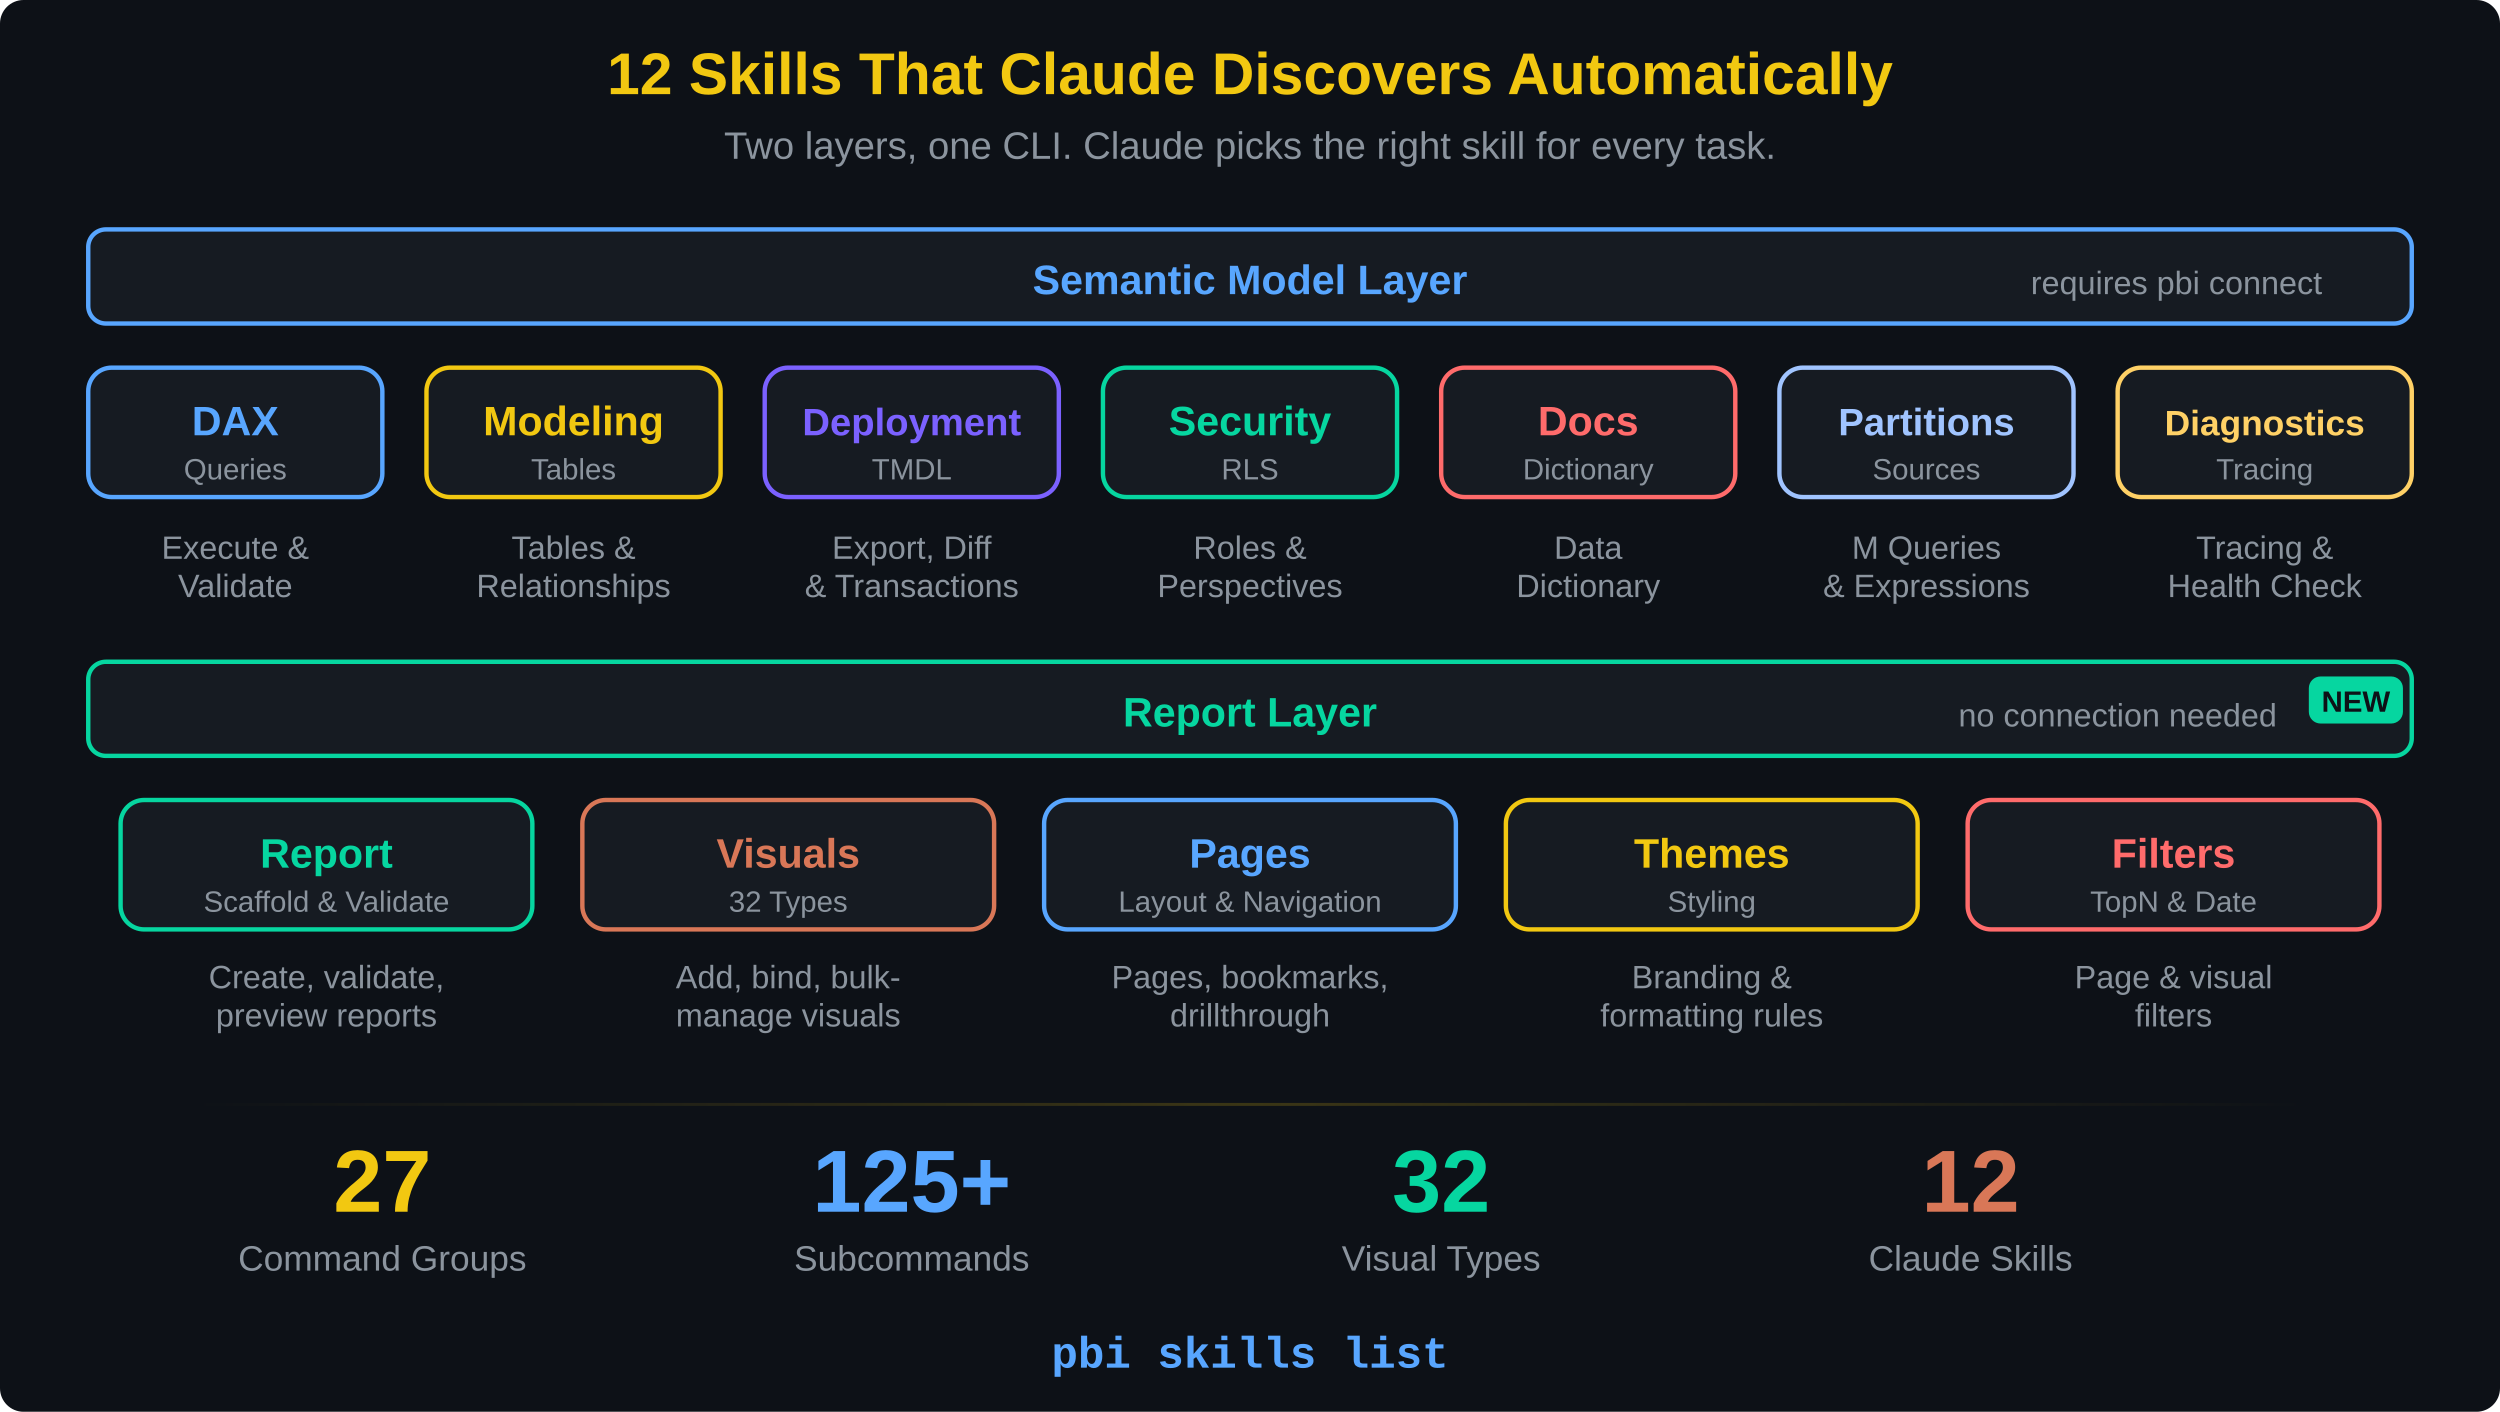
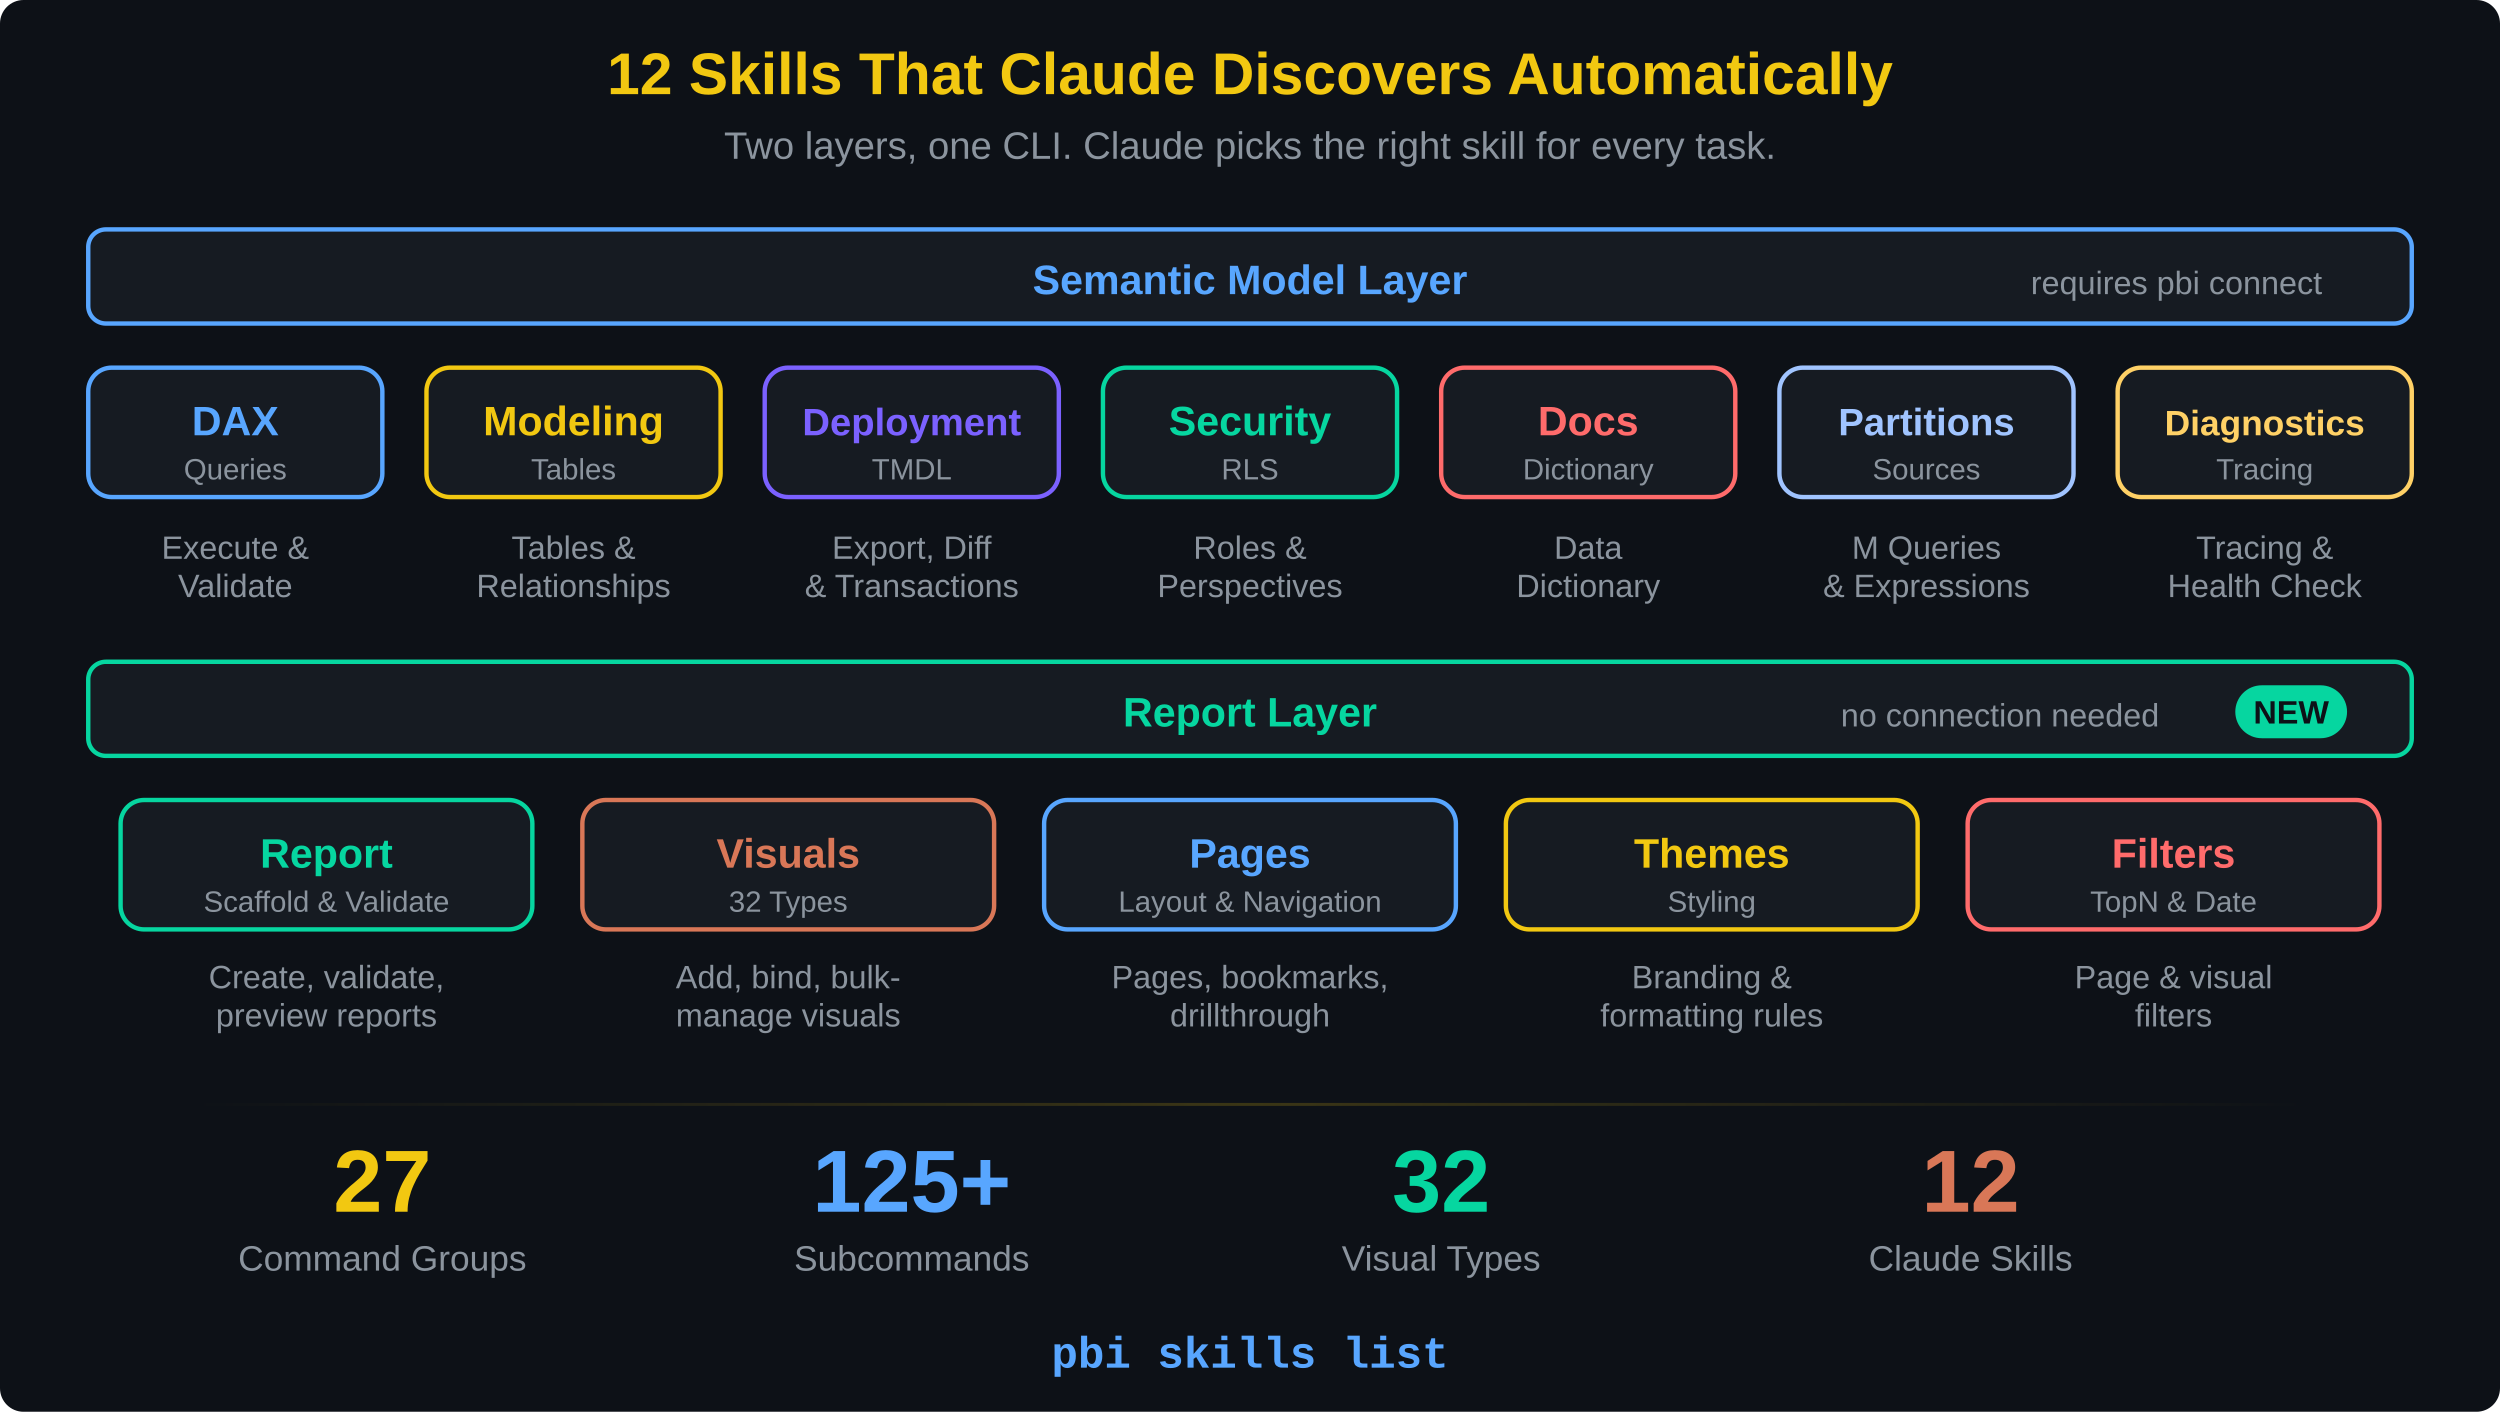
<svg xmlns="http://www.w3.org/2000/svg" width="850" height="480" viewBox="0 0 850 480">
  <defs>
    <linearGradient id="glow-line" x1="0%" y1="0%" x2="100%" y2="0%">
      <stop offset="0%" stop-color="#F2C811" stop-opacity="0" />
      <stop offset="50%" stop-color="#F2C811" stop-opacity="0.2" />
      <stop offset="100%" stop-color="#F2C811" stop-opacity="0" />
    </linearGradient>
  </defs>
  <rect width="100%" height="100%" fill="#0d1117" rx="8" />
  <text x="425" y="32" font-family="'Segoe UI', Arial, sans-serif" font-size="20" fill="#F2C811" text-anchor="middle" font-weight="bold">12 Skills That Claude Discovers Automatically</text>
  <text x="425" y="54" font-family="'Segoe UI', Arial, sans-serif" font-size="13" fill="#8b949e" text-anchor="middle">Two layers, one CLI. Claude picks the right skill for every task.</text>
  <rect x="30" y="78" width="790" height="32" rx="6" fill="#161b22" stroke="#58a6ff" stroke-width="1.5" />
  <text x="425" y="100" font-family="'Segoe UI', Arial, sans-serif" font-size="14" fill="#58a6ff" text-anchor="middle" font-weight="bold">Semantic Model Layer</text>
  <text x="740" y="100" font-family="'Segoe UI', Arial, sans-serif" font-size="11" fill="#8b949e" text-anchor="middle">requires pbi connect</text>
  <rect x="30" y="125" width="100" height="44" rx="8" fill="#161b22" stroke="#58a6ff" stroke-width="1.5" />
  <text x="80" y="148" font-family="'Segoe UI', Arial, sans-serif" font-size="14" fill="#58a6ff" text-anchor="middle" font-weight="bold">DAX</text>
  <text x="80" y="163" font-family="'Segoe UI', Arial, sans-serif" font-size="10" fill="#8b949e" text-anchor="middle">Queries</text>
  <text x="80" y="190" font-family="'Segoe UI', Arial, sans-serif" font-size="11" fill="#8b949e" text-anchor="middle">Execute &amp;</text>
  <text x="80" y="203" font-family="'Segoe UI', Arial, sans-serif" font-size="11" fill="#8b949e" text-anchor="middle">Validate</text>
  <rect x="145" y="125" width="100" height="44" rx="8" fill="#161b22" stroke="#F2C811" stroke-width="1.5" />
  <text x="195" y="148" font-family="'Segoe UI', Arial, sans-serif" font-size="14" fill="#F2C811" text-anchor="middle" font-weight="bold">Modeling</text>
  <text x="195" y="163" font-family="'Segoe UI', Arial, sans-serif" font-size="10" fill="#8b949e" text-anchor="middle">Tables</text>
  <text x="195" y="190" font-family="'Segoe UI', Arial, sans-serif" font-size="11" fill="#8b949e" text-anchor="middle">Tables &amp;</text>
  <text x="195" y="203" font-family="'Segoe UI', Arial, sans-serif" font-size="11" fill="#8b949e" text-anchor="middle">Relationships</text>
  <rect x="260" y="125" width="100" height="44" rx="8" fill="#161b22" stroke="#7b61ff" stroke-width="1.5" />
  <text x="310" y="148" font-family="'Segoe UI', Arial, sans-serif" font-size="13" fill="#7b61ff" text-anchor="middle" font-weight="bold">Deployment</text>
  <text x="310" y="163" font-family="'Segoe UI', Arial, sans-serif" font-size="10" fill="#8b949e" text-anchor="middle">TMDL</text>
  <text x="310" y="190" font-family="'Segoe UI', Arial, sans-serif" font-size="11" fill="#8b949e" text-anchor="middle">Export, Diff</text>
  <text x="310" y="203" font-family="'Segoe UI', Arial, sans-serif" font-size="11" fill="#8b949e" text-anchor="middle">&amp; Transactions</text>
  <rect x="375" y="125" width="100" height="44" rx="8" fill="#161b22" stroke="#06d6a0" stroke-width="1.5" />
  <text x="425" y="148" font-family="'Segoe UI', Arial, sans-serif" font-size="14" fill="#06d6a0" text-anchor="middle" font-weight="bold">Security</text>
  <text x="425" y="163" font-family="'Segoe UI', Arial, sans-serif" font-size="10" fill="#8b949e" text-anchor="middle">RLS</text>
  <text x="425" y="190" font-family="'Segoe UI', Arial, sans-serif" font-size="11" fill="#8b949e" text-anchor="middle">Roles &amp;</text>
  <text x="425" y="203" font-family="'Segoe UI', Arial, sans-serif" font-size="11" fill="#8b949e" text-anchor="middle">Perspectives</text>
  <rect x="490" y="125" width="100" height="44" rx="8" fill="#161b22" stroke="#ff6b6b" stroke-width="1.5" />
  <text x="540" y="148" font-family="'Segoe UI', Arial, sans-serif" font-size="14" fill="#ff6b6b" text-anchor="middle" font-weight="bold">Docs</text>
  <text x="540" y="163" font-family="'Segoe UI', Arial, sans-serif" font-size="10" fill="#8b949e" text-anchor="middle">Dictionary</text>
  <text x="540" y="190" font-family="'Segoe UI', Arial, sans-serif" font-size="11" fill="#8b949e" text-anchor="middle">Data</text>
  <text x="540" y="203" font-family="'Segoe UI', Arial, sans-serif" font-size="11" fill="#8b949e" text-anchor="middle">Dictionary</text>
  <rect x="605" y="125" width="100" height="44" rx="8" fill="#161b22" stroke="#a0c4ff" stroke-width="1.5" />
  <text x="655" y="148" font-family="'Segoe UI', Arial, sans-serif" font-size="13" fill="#a0c4ff" text-anchor="middle" font-weight="bold">Partitions</text>
  <text x="655" y="163" font-family="'Segoe UI', Arial, sans-serif" font-size="10" fill="#8b949e" text-anchor="middle">Sources</text>
  <text x="655" y="190" font-family="'Segoe UI', Arial, sans-serif" font-size="11" fill="#8b949e" text-anchor="middle">M Queries</text>
  <text x="655" y="203" font-family="'Segoe UI', Arial, sans-serif" font-size="11" fill="#8b949e" text-anchor="middle">&amp; Expressions</text>
  <rect x="720" y="125" width="100" height="44" rx="8" fill="#161b22" stroke="#ffd166" stroke-width="1.5" />
  <text x="770" y="148" font-family="'Segoe UI', Arial, sans-serif" font-size="12" fill="#ffd166" text-anchor="middle" font-weight="bold">Diagnostics</text>
  <text x="770" y="163" font-family="'Segoe UI', Arial, sans-serif" font-size="10" fill="#8b949e" text-anchor="middle">Tracing</text>
  <text x="770" y="190" font-family="'Segoe UI', Arial, sans-serif" font-size="11" fill="#8b949e" text-anchor="middle">Tracing &amp;</text>
  <text x="770" y="203" font-family="'Segoe UI', Arial, sans-serif" font-size="11" fill="#8b949e" text-anchor="middle">Health Check</text>
  <rect x="30" y="225" width="790" height="32" rx="6" fill="#161b22" stroke="#06d6a0" stroke-width="1.5" />
  <text x="425" y="247" font-family="'Segoe UI', Arial, sans-serif" font-size="14" fill="#06d6a0" text-anchor="middle" font-weight="bold">Report Layer</text>
-   <text x="720" y="247" font-family="'Segoe UI', Arial, sans-serif" font-size="11" fill="#8b949e" text-anchor="middle">no connection needed</text>
-   <rect x="785" y="230" width="32" height="16" rx="4" fill="#06d6a0" />
-   <text x="801" y="242" font-family="'Segoe UI', Arial, sans-serif" font-size="10" fill="#0d1117" text-anchor="middle" font-weight="bold">NEW</text>
+   <text x="680" y="247" font-family="'Segoe UI', Arial, sans-serif" font-size="11" fill="#8b949e" text-anchor="middle">no connection needed</text>
+   <rect x="760" y="233" width="38" height="18" rx="9" fill="#06d6a0" />
+   <text x="779" y="246" font-family="'Segoe UI', Arial, sans-serif" font-size="11" fill="#0d1117" text-anchor="middle" font-weight="bold">NEW</text>
  <rect x="41" y="272" width="140" height="44" rx="8" fill="#161b22" stroke="#06d6a0" stroke-width="1.5" />
  <text x="111" y="295" font-family="'Segoe UI', Arial, sans-serif" font-size="14" fill="#06d6a0" text-anchor="middle" font-weight="bold">Report</text>
  <text x="111" y="310" font-family="'Segoe UI', Arial, sans-serif" font-size="10" fill="#8b949e" text-anchor="middle">Scaffold &amp; Validate</text>
  <text x="111" y="336" font-family="'Segoe UI', Arial, sans-serif" font-size="11" fill="#8b949e" text-anchor="middle">Create, validate,</text>
  <text x="111" y="349" font-family="'Segoe UI', Arial, sans-serif" font-size="11" fill="#8b949e" text-anchor="middle">preview reports</text>
  <rect x="198" y="272" width="140" height="44" rx="8" fill="#161b22" stroke="#d97757" stroke-width="1.5" />
  <text x="268" y="295" font-family="'Segoe UI', Arial, sans-serif" font-size="14" fill="#d97757" text-anchor="middle" font-weight="bold">Visuals</text>
  <text x="268" y="310" font-family="'Segoe UI', Arial, sans-serif" font-size="10" fill="#8b949e" text-anchor="middle">32 Types</text>
  <text x="268" y="336" font-family="'Segoe UI', Arial, sans-serif" font-size="11" fill="#8b949e" text-anchor="middle">Add, bind, bulk-</text>
  <text x="268" y="349" font-family="'Segoe UI', Arial, sans-serif" font-size="11" fill="#8b949e" text-anchor="middle">manage visuals</text>
  <rect x="355" y="272" width="140" height="44" rx="8" fill="#161b22" stroke="#58a6ff" stroke-width="1.5" />
  <text x="425" y="295" font-family="'Segoe UI', Arial, sans-serif" font-size="14" fill="#58a6ff" text-anchor="middle" font-weight="bold">Pages</text>
  <text x="425" y="310" font-family="'Segoe UI', Arial, sans-serif" font-size="10" fill="#8b949e" text-anchor="middle">Layout &amp; Navigation</text>
  <text x="425" y="336" font-family="'Segoe UI', Arial, sans-serif" font-size="11" fill="#8b949e" text-anchor="middle">Pages, bookmarks,</text>
  <text x="425" y="349" font-family="'Segoe UI', Arial, sans-serif" font-size="11" fill="#8b949e" text-anchor="middle">drillthrough</text>
  <rect x="512" y="272" width="140" height="44" rx="8" fill="#161b22" stroke="#F2C811" stroke-width="1.5" />
  <text x="582" y="295" font-family="'Segoe UI', Arial, sans-serif" font-size="14" fill="#F2C811" text-anchor="middle" font-weight="bold">Themes</text>
  <text x="582" y="310" font-family="'Segoe UI', Arial, sans-serif" font-size="10" fill="#8b949e" text-anchor="middle">Styling</text>
  <text x="582" y="336" font-family="'Segoe UI', Arial, sans-serif" font-size="11" fill="#8b949e" text-anchor="middle">Branding &amp;</text>
  <text x="582" y="349" font-family="'Segoe UI', Arial, sans-serif" font-size="11" fill="#8b949e" text-anchor="middle">formatting rules</text>
  <rect x="669" y="272" width="140" height="44" rx="8" fill="#161b22" stroke="#ff6b6b" stroke-width="1.5" />
  <text x="739" y="295" font-family="'Segoe UI', Arial, sans-serif" font-size="14" fill="#ff6b6b" text-anchor="middle" font-weight="bold">Filters</text>
  <text x="739" y="310" font-family="'Segoe UI', Arial, sans-serif" font-size="10" fill="#8b949e" text-anchor="middle">TopN &amp; Date</text>
  <text x="739" y="336" font-family="'Segoe UI', Arial, sans-serif" font-size="11" fill="#8b949e" text-anchor="middle">Page &amp; visual</text>
  <text x="739" y="349" font-family="'Segoe UI', Arial, sans-serif" font-size="11" fill="#8b949e" text-anchor="middle">filters</text>
  <rect x="60" y="375" width="730" height="1" fill="url(#glow-line)" />
  <text x="130" y="412" font-family="'Segoe UI', Arial, sans-serif" font-size="30" fill="#F2C811" text-anchor="middle" font-weight="bold">27</text>
  <text x="130" y="432" font-family="'Segoe UI', Arial, sans-serif" font-size="12" fill="#8b949e" text-anchor="middle">Command Groups</text>
  <text x="310" y="412" font-family="'Segoe UI', Arial, sans-serif" font-size="30" fill="#58a6ff" text-anchor="middle" font-weight="bold">125+</text>
  <text x="310" y="432" font-family="'Segoe UI', Arial, sans-serif" font-size="12" fill="#8b949e" text-anchor="middle">Subcommands</text>
  <text x="490" y="412" font-family="'Segoe UI', Arial, sans-serif" font-size="30" fill="#06d6a0" text-anchor="middle" font-weight="bold">32</text>
  <text x="490" y="432" font-family="'Segoe UI', Arial, sans-serif" font-size="12" fill="#8b949e" text-anchor="middle">Visual Types</text>
  <text x="670" y="412" font-family="'Segoe UI', Arial, sans-serif" font-size="30" fill="#d97757" text-anchor="middle" font-weight="bold">12</text>
  <text x="670" y="432" font-family="'Segoe UI', Arial, sans-serif" font-size="12" fill="#8b949e" text-anchor="middle">Claude Skills</text>
  <text x="425" y="465" font-family="'Courier New', Courier, monospace" font-size="15" fill="#58a6ff" text-anchor="middle" font-weight="bold">pbi skills list</text>
</svg>
